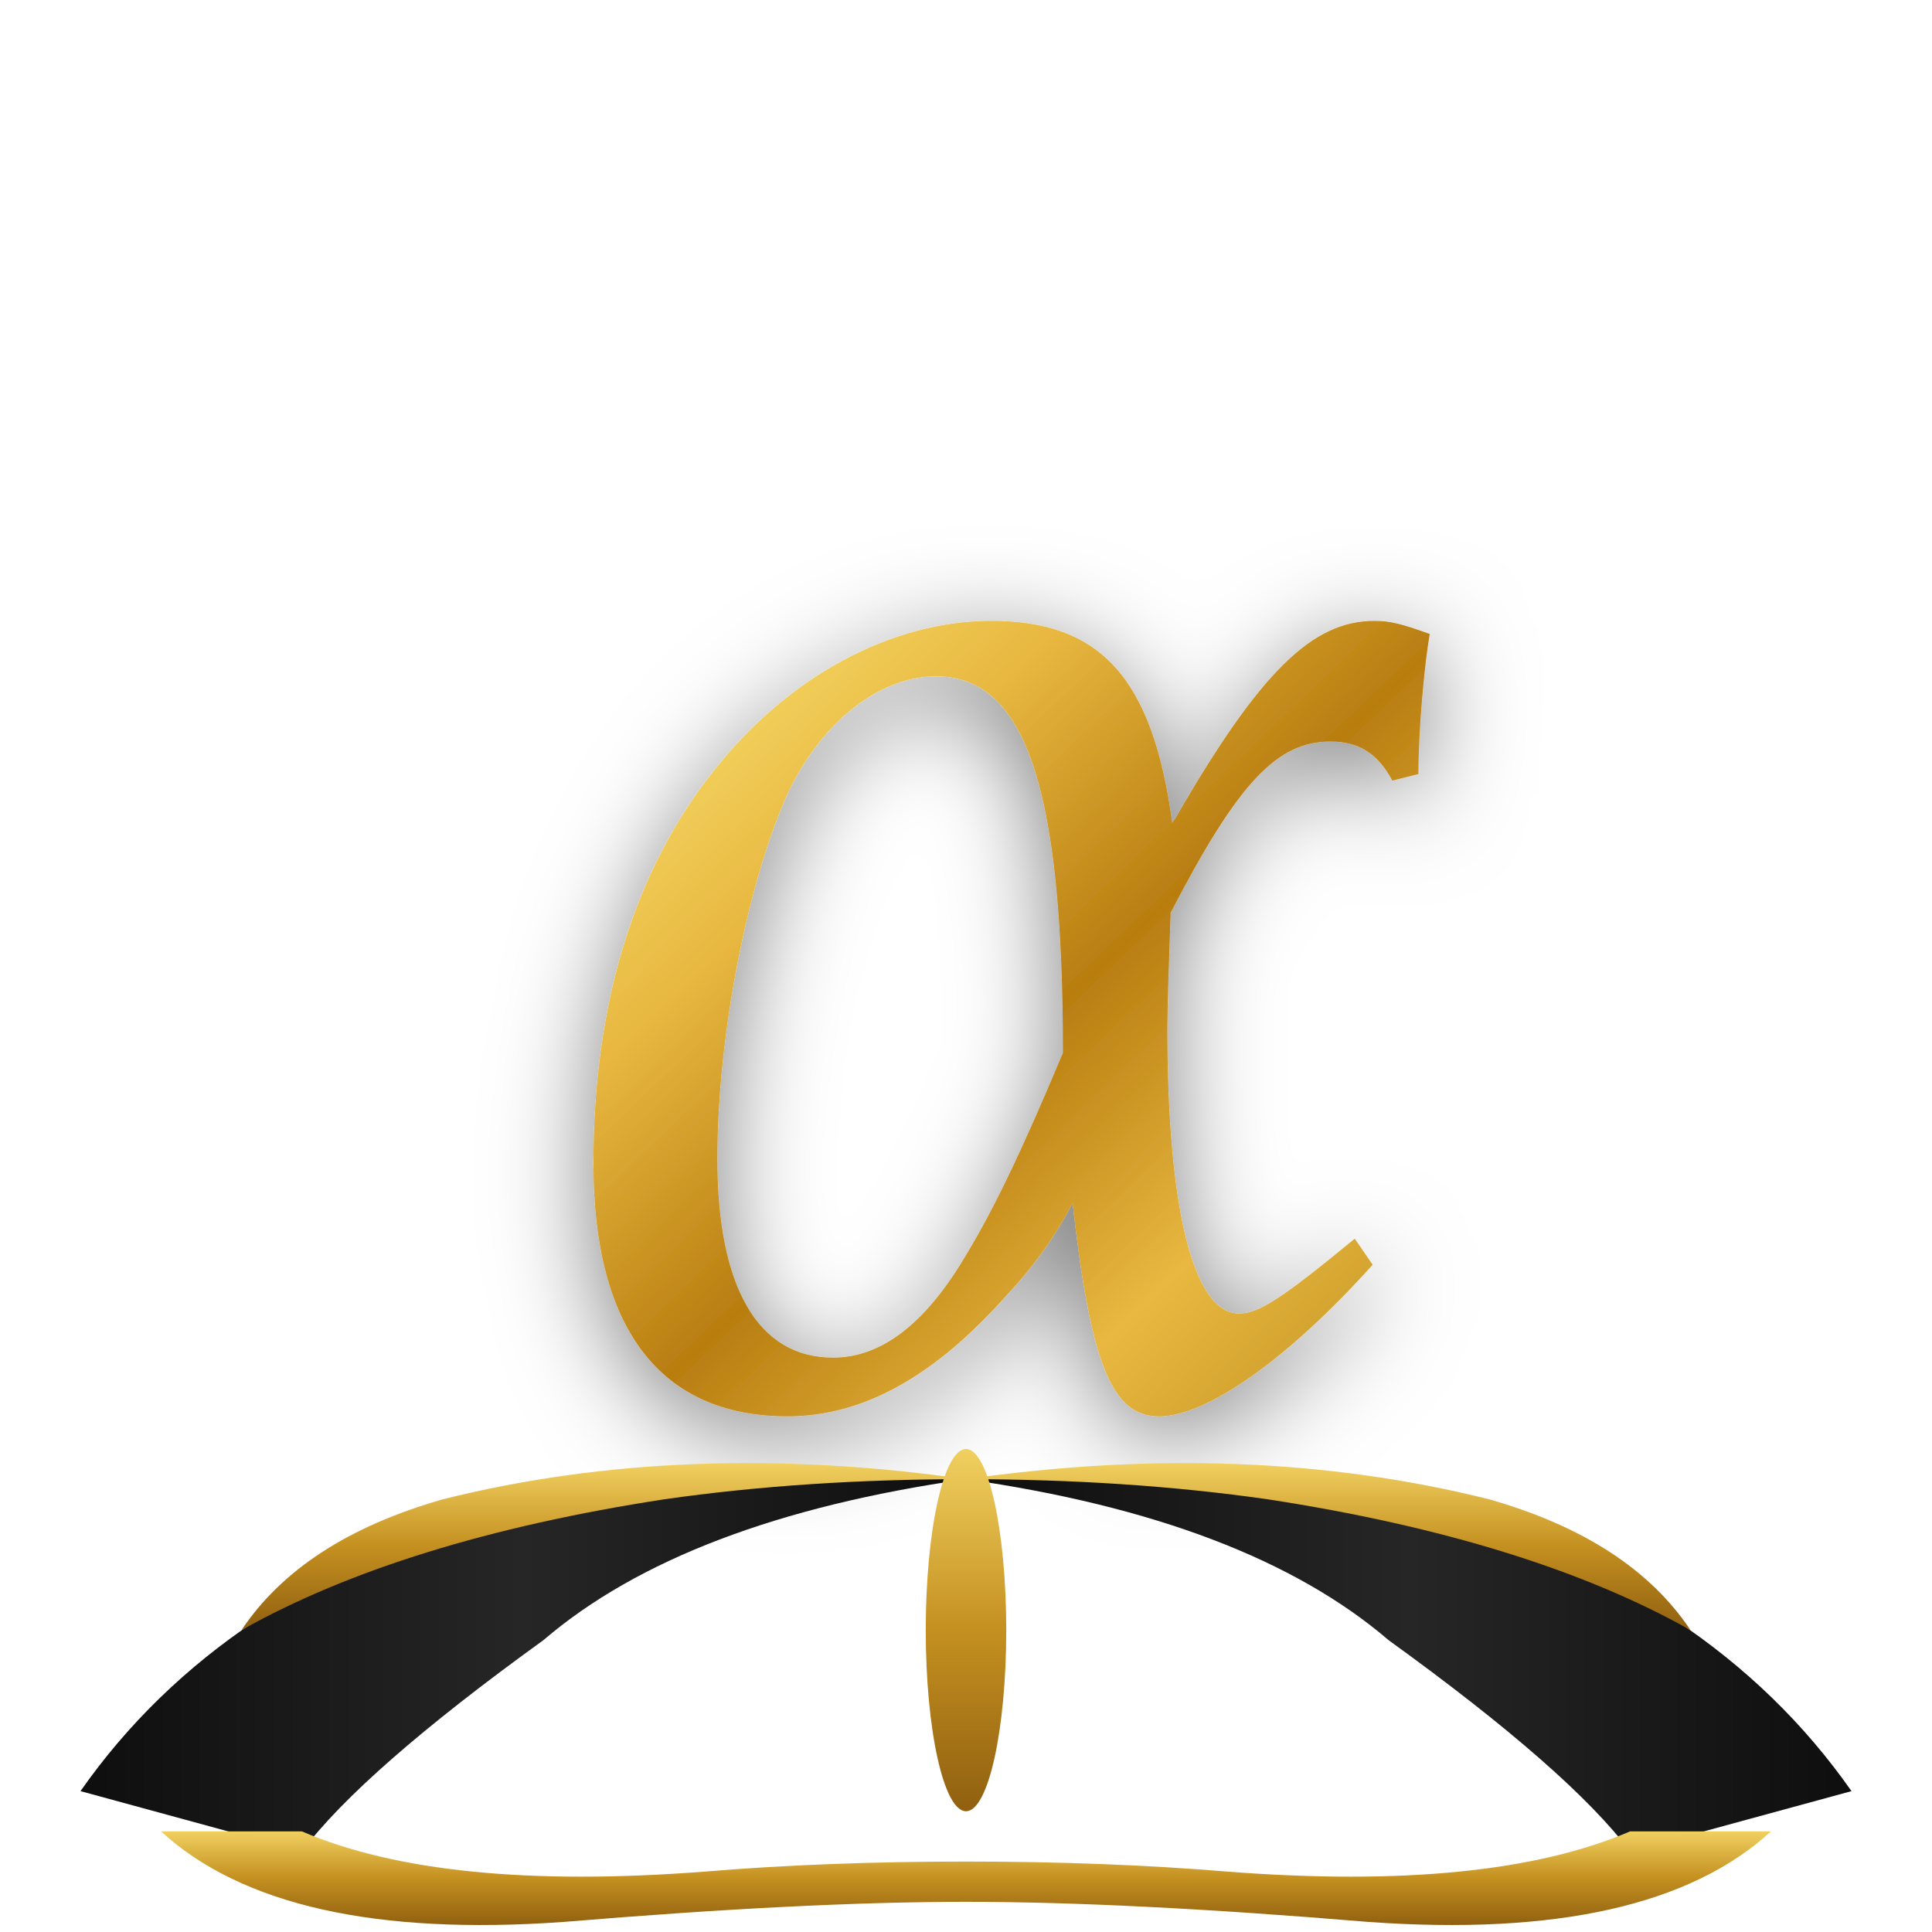
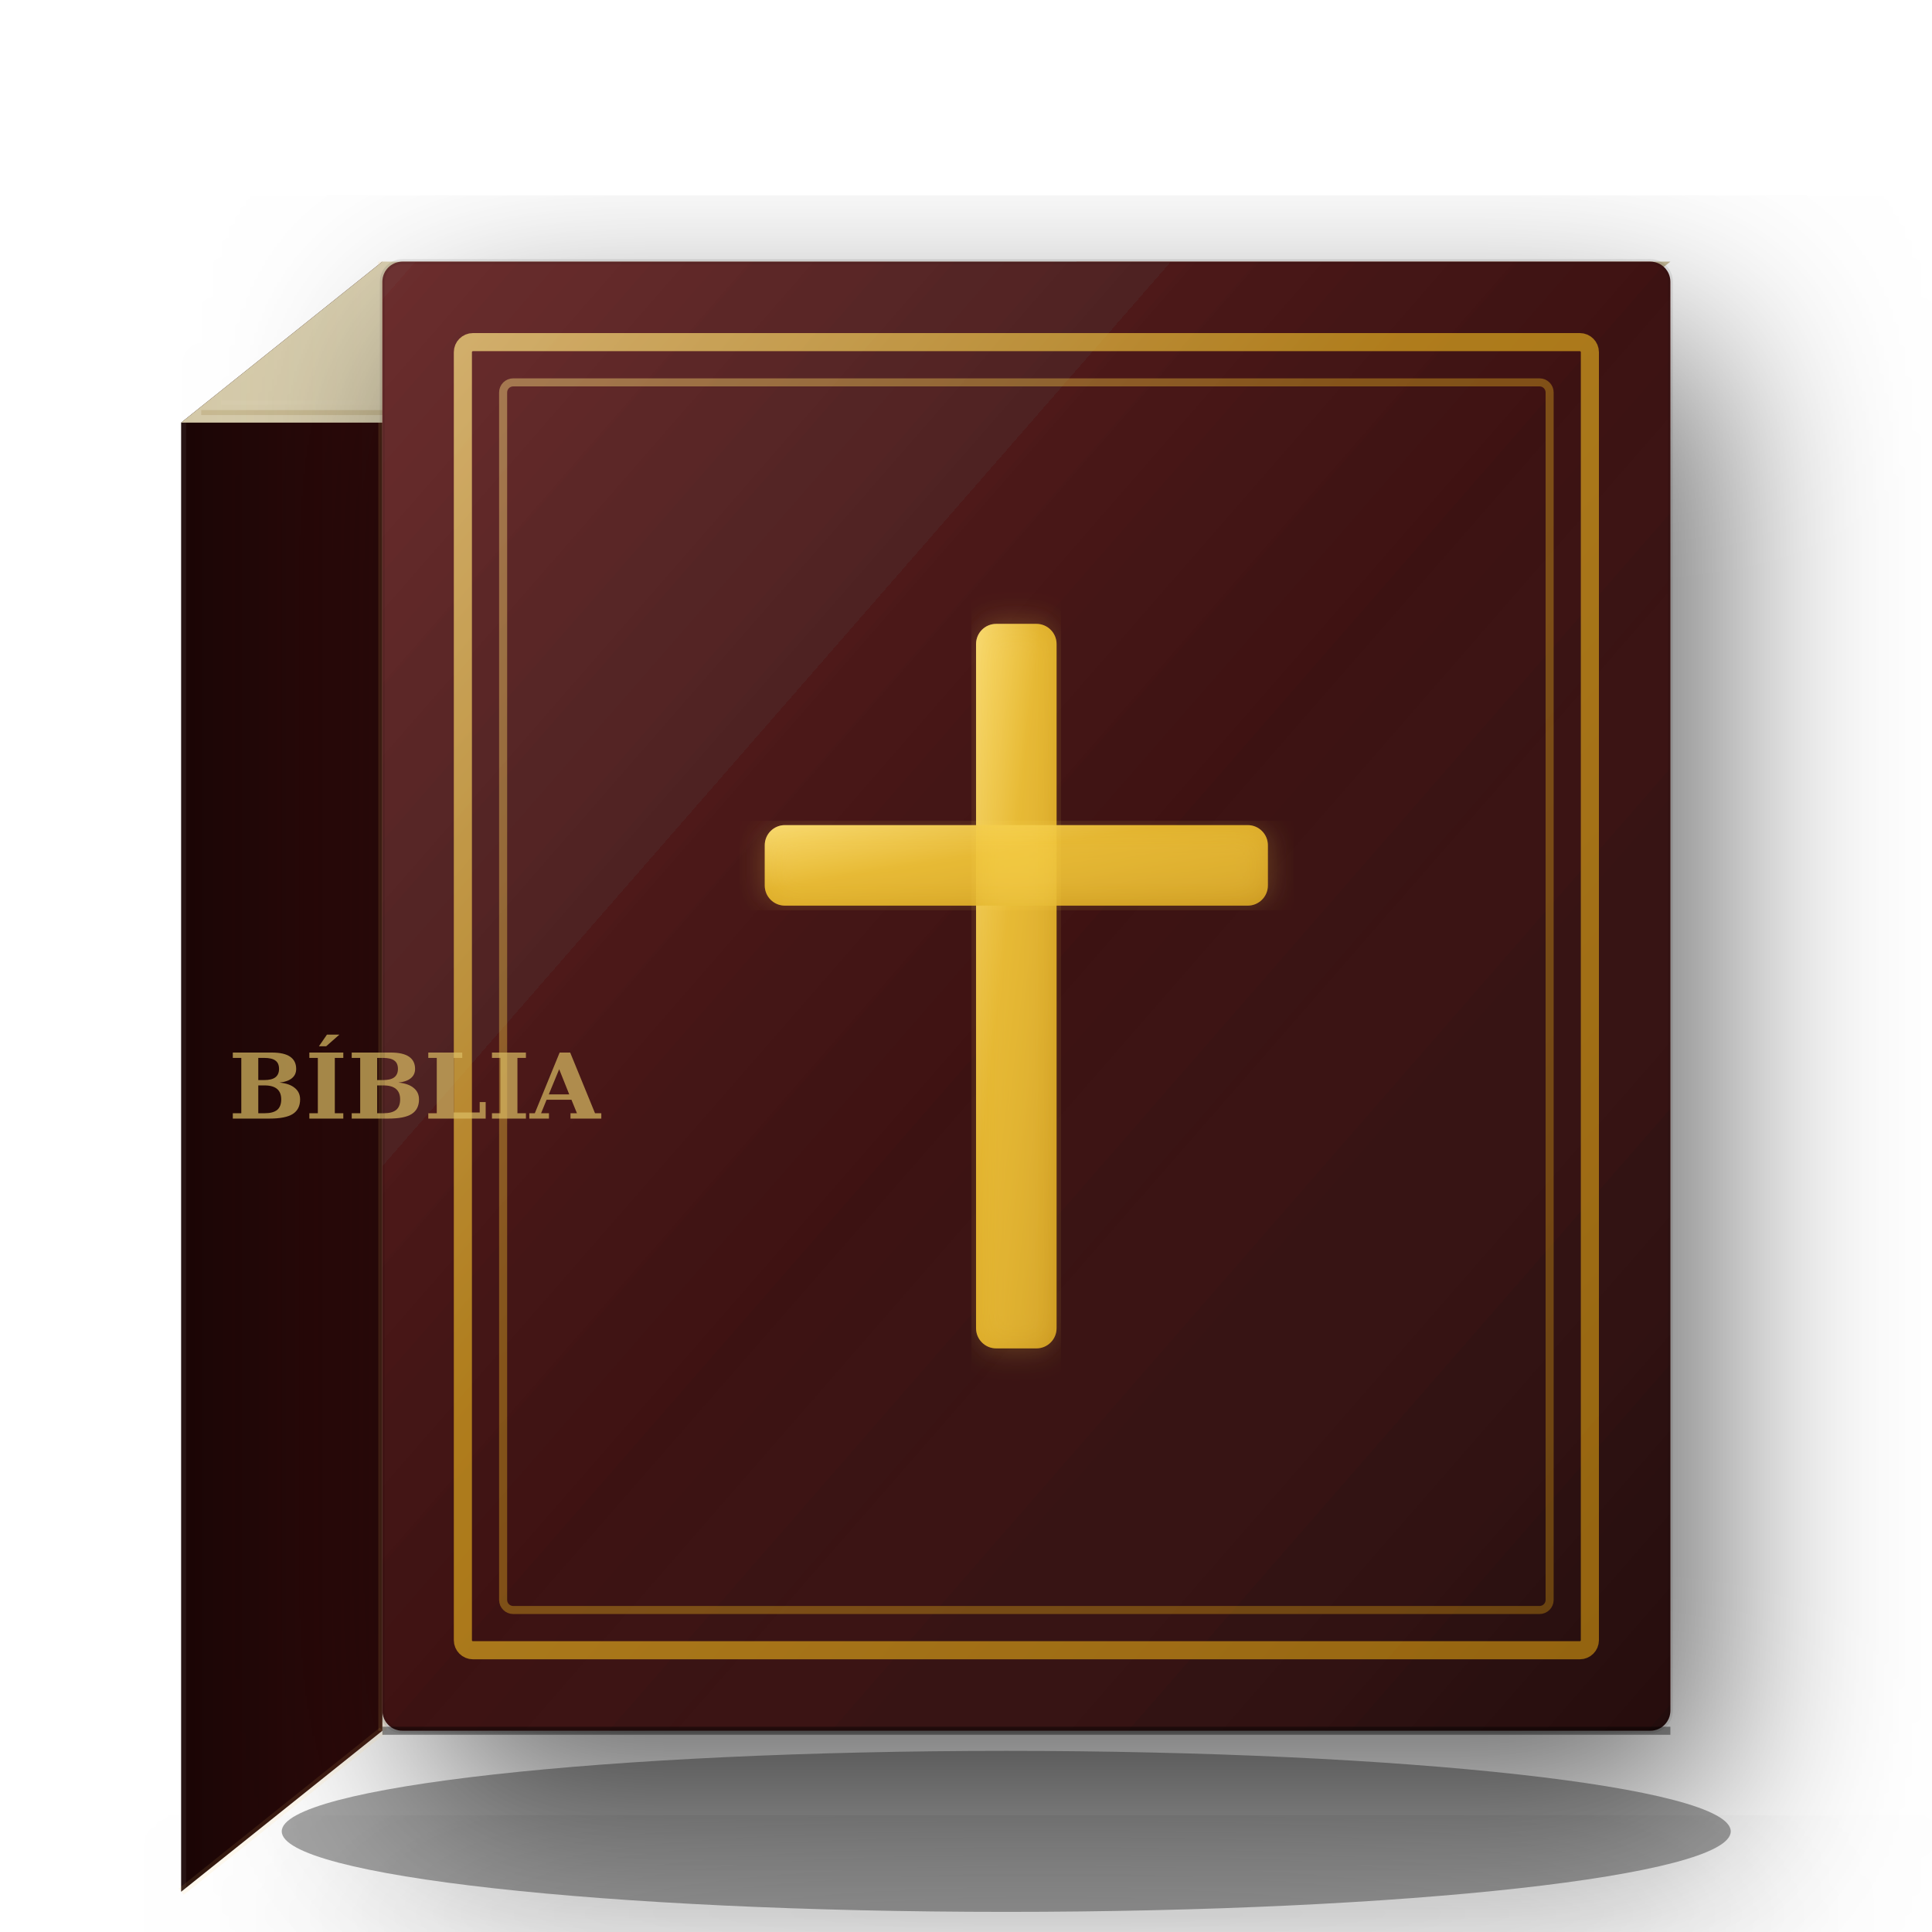
<svg xmlns="http://www.w3.org/2000/svg" viewBox="0 0 192 192" width="192" height="192">
  <defs>
-     <linearGradient id="gA" x1="0%" y1="0%" x2="100%" y2="100%">
-       <stop offset="0%" stop-color="#fce97a" />
-       <stop offset="28%" stop-color="#e8b840" />
-       <stop offset="52%" stop-color="#b87d10" />
-       <stop offset="76%" stop-color="#e8b840" />
-       <stop offset="100%" stop-color="#c09020" />
+     <linearGradient id="cover" x1="0%" y1="0%" x2="100%" y2="100%">
+       <stop offset="0%" stop-color="#5c1a1a" />
+       <stop offset="40%" stop-color="#3d0f0f" />
+       <stop offset="100%" stop-color="#280808" />
    </linearGradient>
-     <linearGradient id="gB" x1="0%" y1="0%" x2="0%" y2="100%">
-       <stop offset="0%" stop-color="#f0d060" />
-       <stop offset="50%" stop-color="#c49020" />
-       <stop offset="100%" stop-color="#906010" />
+     <linearGradient id="spine" x1="0%" y1="0%" x2="100%" y2="0%">
+       <stop offset="0%" stop-color="#1a0505" />
+       <stop offset="100%" stop-color="#300a0a" />
    </linearGradient>
-     <linearGradient id="gP" x1="0%" y1="0%" x2="100%" y2="0%">
-       <stop offset="0%" stop-color="#0e0e0e" />
-       <stop offset="50%" stop-color="#262626" />
-       <stop offset="100%" stop-color="#0e0e0e" />
+     <linearGradient id="pages" x1="0%" y1="0%" x2="100%" y2="0%">
+       <stop offset="0%" stop-color="#d4c9a8" />
+       <stop offset="50%" stop-color="#f0e8cc" />
+       <stop offset="100%" stop-color="#c8bc9a" />
    </linearGradient>
-     <filter id="ds" x="-15%" y="-15%" width="130%" height="140%">
-       <feDropShadow dx="0" dy="2" stdDeviation="5" flood-color="rgba(0,0,0,0.50)" />
+     <linearGradient id="gold" x1="0%" y1="0%" x2="100%" y2="100%">
+       <stop offset="0%" stop-color="#f5d980" />
+       <stop offset="40%" stop-color="#d4a020" />
+       <stop offset="100%" stop-color="#b88010" />
+     </linearGradient>
+     <linearGradient id="highlight" x1="0%" y1="0%" x2="100%" y2="100%">
+       <stop offset="0%" stop-color="rgba(255,255,255,0.10)" />
+       <stop offset="50%" stop-color="rgba(255,255,255,0.02)" />
+       <stop offset="100%" stop-color="rgba(0,0,0,0.10)" />
+     </linearGradient>
+     <filter id="shadow" x="-20%" y="-10%" width="150%" height="130%">
+       <feDropShadow dx="4" dy="8" stdDeviation="10" flood-color="rgba(0,0,0,0.60)" />
+     </filter>
+     <filter id="innerGlow" x="-5%" y="-5%" width="110%" height="110%">
+       <feGaussianBlur stdDeviation="1.5" result="b" />
+       <feComposite in="SourceGraphic" in2="b" operator="over" />
    </filter>
  </defs>
-   <text x="96" y="138" font-family="Georgia, Palatino, 'Palatino Linotype', 'Book Antiqua', serif" font-style="italic" font-size="162" font-weight="400" text-anchor="middle" fill="url(#gA)" filter="url(#ds)">α</text>
-   <path d="M 8,178 Q 22,158 50,150 Q 72,145 96,147 Q 68,151 54,163 Q 36,176 30,184 Z" fill="url(#gP)" />
-   <path d="M 184,178 Q 170,158 142,150 Q 120,145 96,147 Q 124,151 138,163 Q 156,176 162,184 Z" fill="url(#gP)" />
-   <path d="M 96,147 Q 68,143 44,149 Q 30,153 24,162 Q 40,153 66,149 Q 80,147 96,147 Z" fill="url(#gB)" />
-   <path d="M 96,147 Q 124,143 148,149 Q 162,153 168,162 Q 152,153 126,149 Q 112,147 96,147 Z" fill="url(#gB)" />
-   <ellipse cx="96" cy="162" rx="4" ry="18" fill="url(#gB)" />
-   <path d="M 30,182 Q 44,188 70,186 Q 82,185 96,185 L 96,189 Q 80,189 56,191 Q 28,193 16,182 Z" fill="url(#gB)" />
-   <path d="M 162,182 Q 148,188 122,186 Q 110,185 96,185 L 96,189 Q 112,189 136,191 Q 164,193 176,182 Z" fill="url(#gB)" />
+   <ellipse cx="100" cy="182" rx="72" ry="8" fill="rgba(0,0,0,0.35)" filter="url(#shadow)" />
+   <polygon points="18,42  38,26  38,172  18,188" fill="url(#spine)" />
+   <line x1="18" y1="42" x2="18" y2="188" stroke="rgba(255,255,255,0.06)" stroke-width="1" />
+   <line x1="38" y1="26" x2="38" y2="172" stroke="rgba(255,200,100,0.15)" stroke-width="0.8" />
+   <polygon points="18,42  38,26  166,26  146,42" fill="url(#pages)" />
+   <line x1="20" y1="41" x2="148" y2="41" stroke="rgba(180,160,110,0.4)" stroke-width="0.5" />
+   <line x1="22" y1="40" x2="150" y2="40" stroke="rgba(220,210,180,0.3)" stroke-width="0.4" />
+   <rect x="38" y="26" width="128" height="146" rx="2" fill="url(#cover)" filter="url(#shadow)" />
+   <rect x="38" y="26" width="128" height="146" rx="2" fill="url(#highlight)" />
+   <rect x="46" y="34" width="112" height="130" rx="1" fill="none" stroke="url(#gold)" stroke-width="1.8" opacity="0.75" />
+   <rect x="50" y="38" width="104" height="122" rx="1" fill="none" stroke="url(#gold)" stroke-width="0.8" opacity="0.45" />
+   <rect x="97" y="62" width="8" height="72" rx="2" fill="url(#gold)" />
+   <rect x="76" y="82" width="50" height="8" rx="2" fill="url(#gold)" />
+   <rect x="97" y="62" width="8" height="72" rx="2" fill="rgba(255,220,80,0.25)" filter="url(#innerGlow)" />
+   <rect x="76" y="82" width="50" height="8" rx="2" fill="rgba(255,220,80,0.25)" filter="url(#innerGlow)" />
+   <text x="28" y="108" font-family="DejaVu Serif, Georgia, serif" font-size="9" font-weight="bold" fill="rgba(220,190,100,0.70)" text-anchor="middle" writing-mode="tb" glyph-orientation-vertical="0" transform="rotate(-90,28,108)">BÍBLIA</text>
+   <rect x="38" y="26" width="128" height="146" rx="2" fill="none" stroke="rgba(0,0,0,0.08)" stroke-width="0.5" />
+   <line x1="18" y1="188" x2="38" y2="172" stroke="rgba(255,200,100,0.10)" stroke-width="0.8" />
+   <line x1="38" y1="172" x2="166" y2="172" stroke="rgba(0,0,0,0.40)" stroke-width="0.8" />
</svg>
